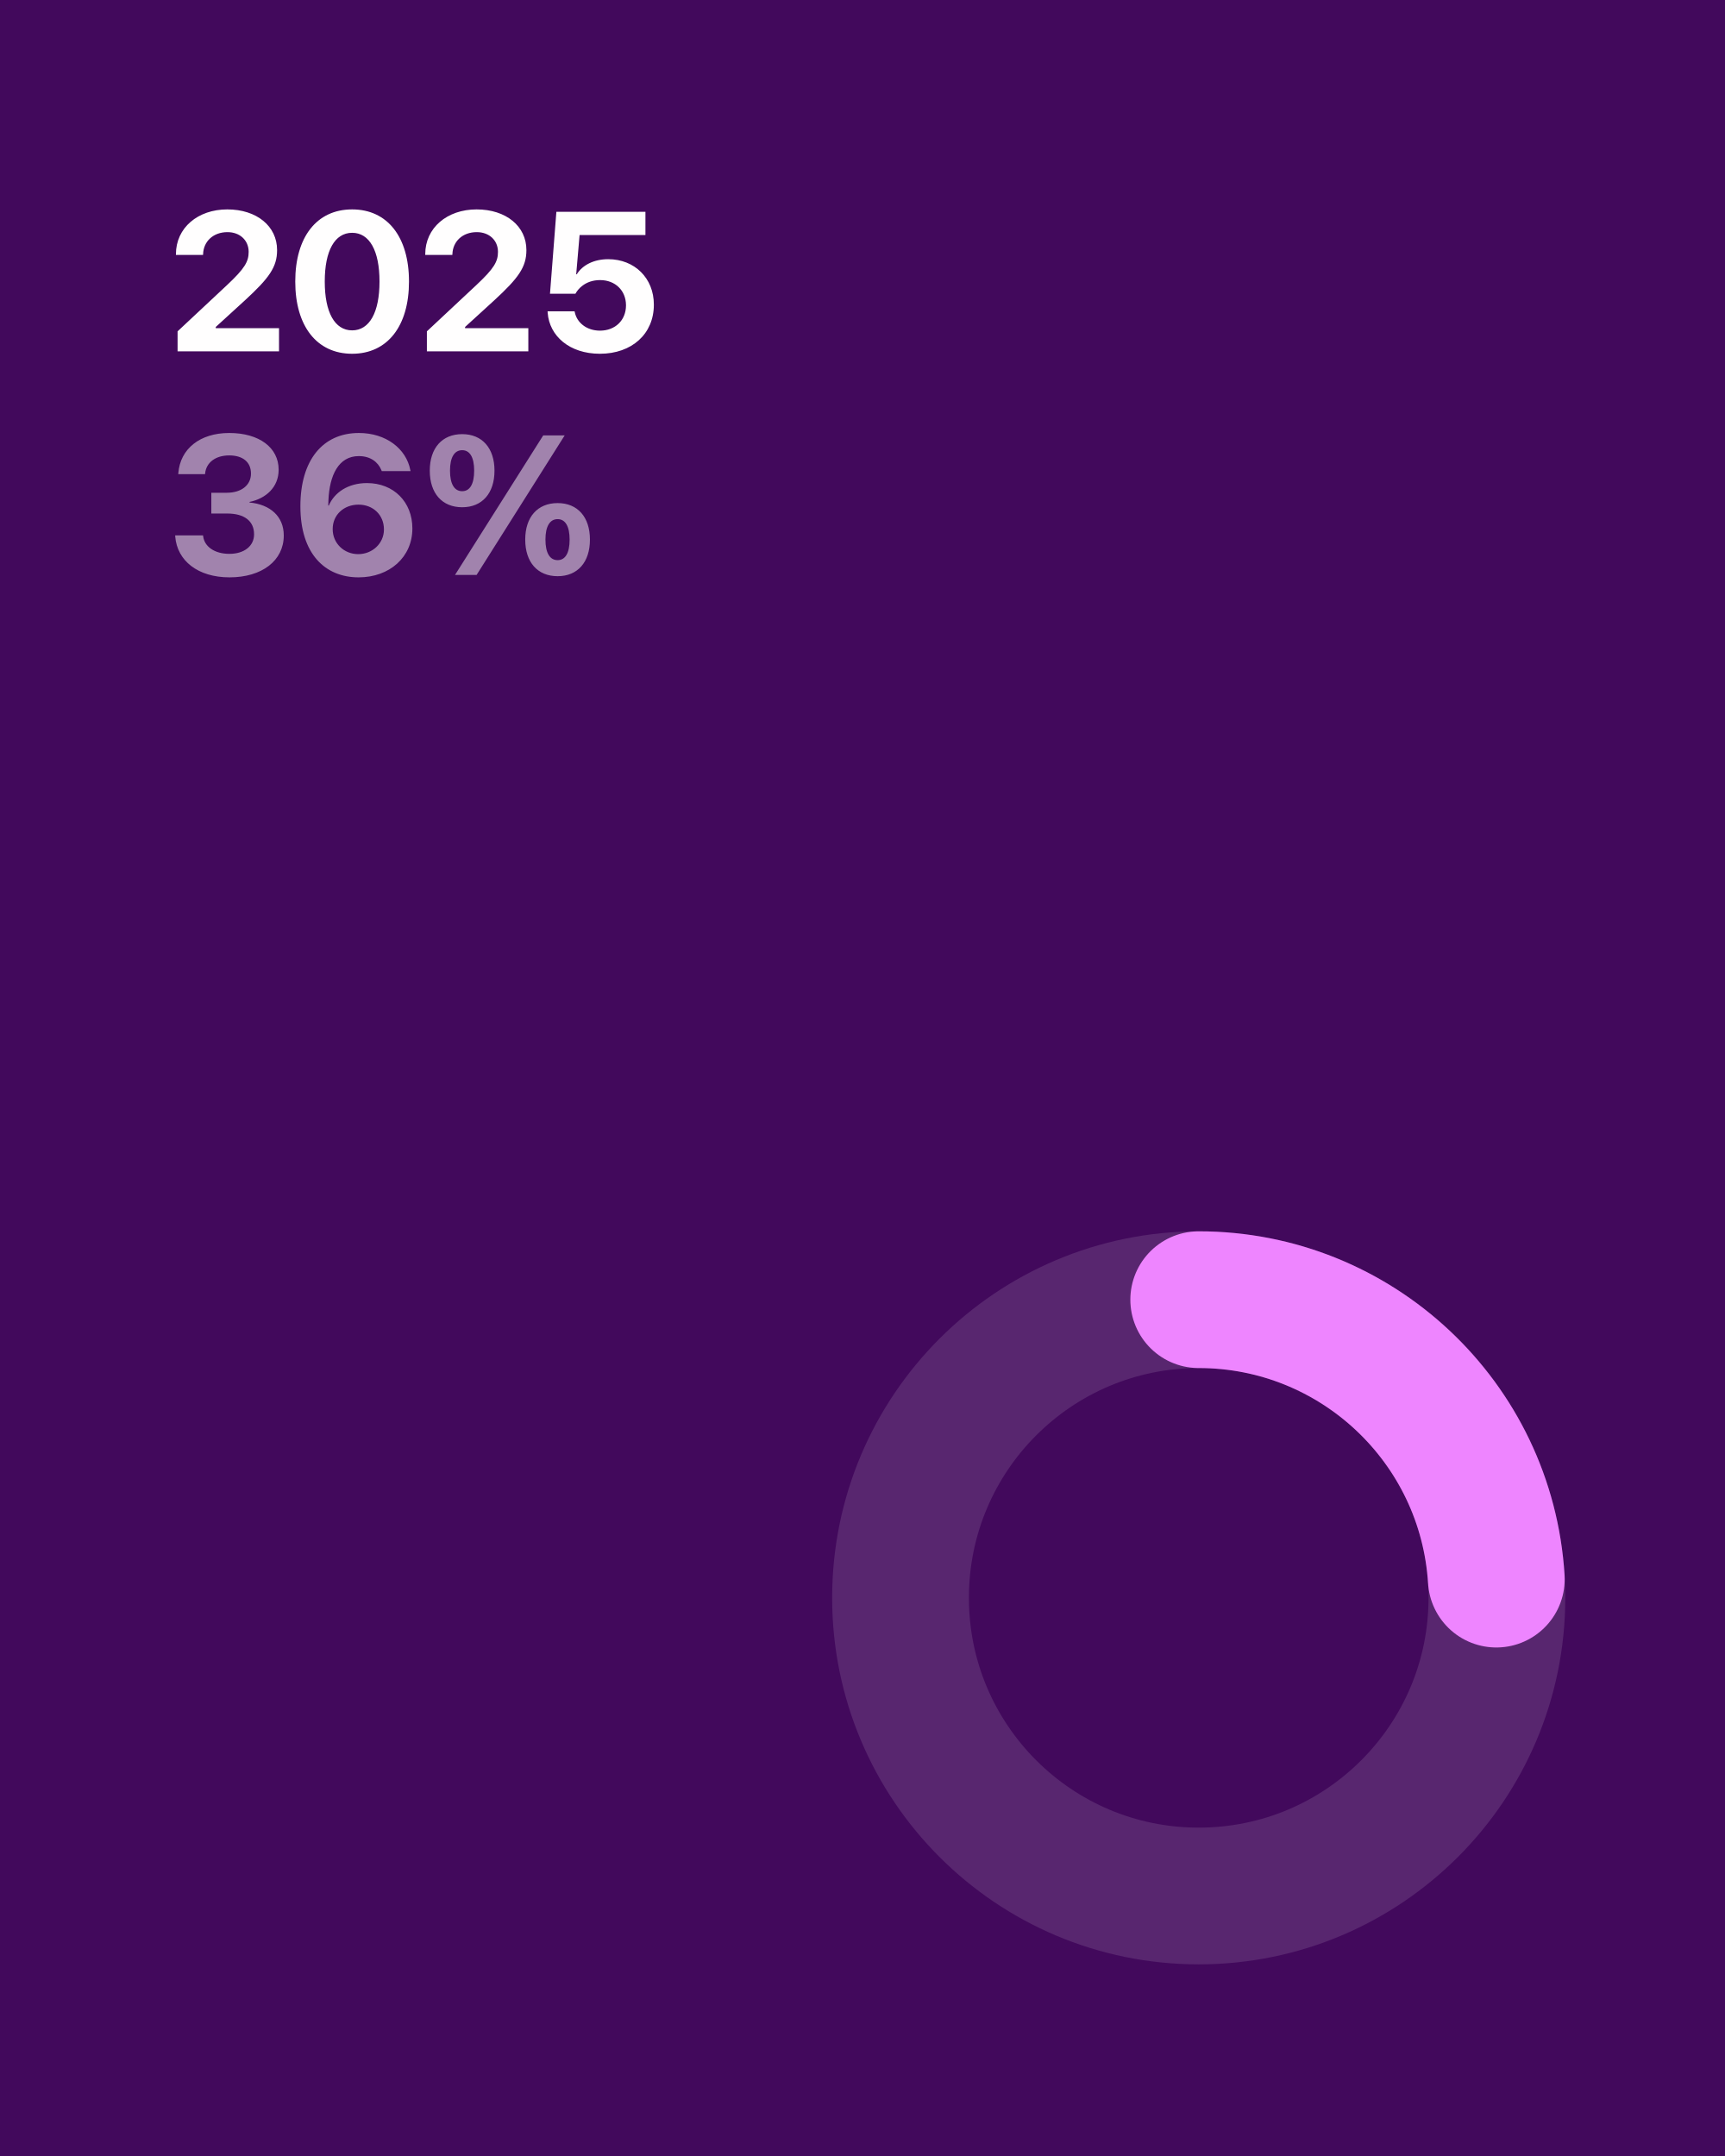
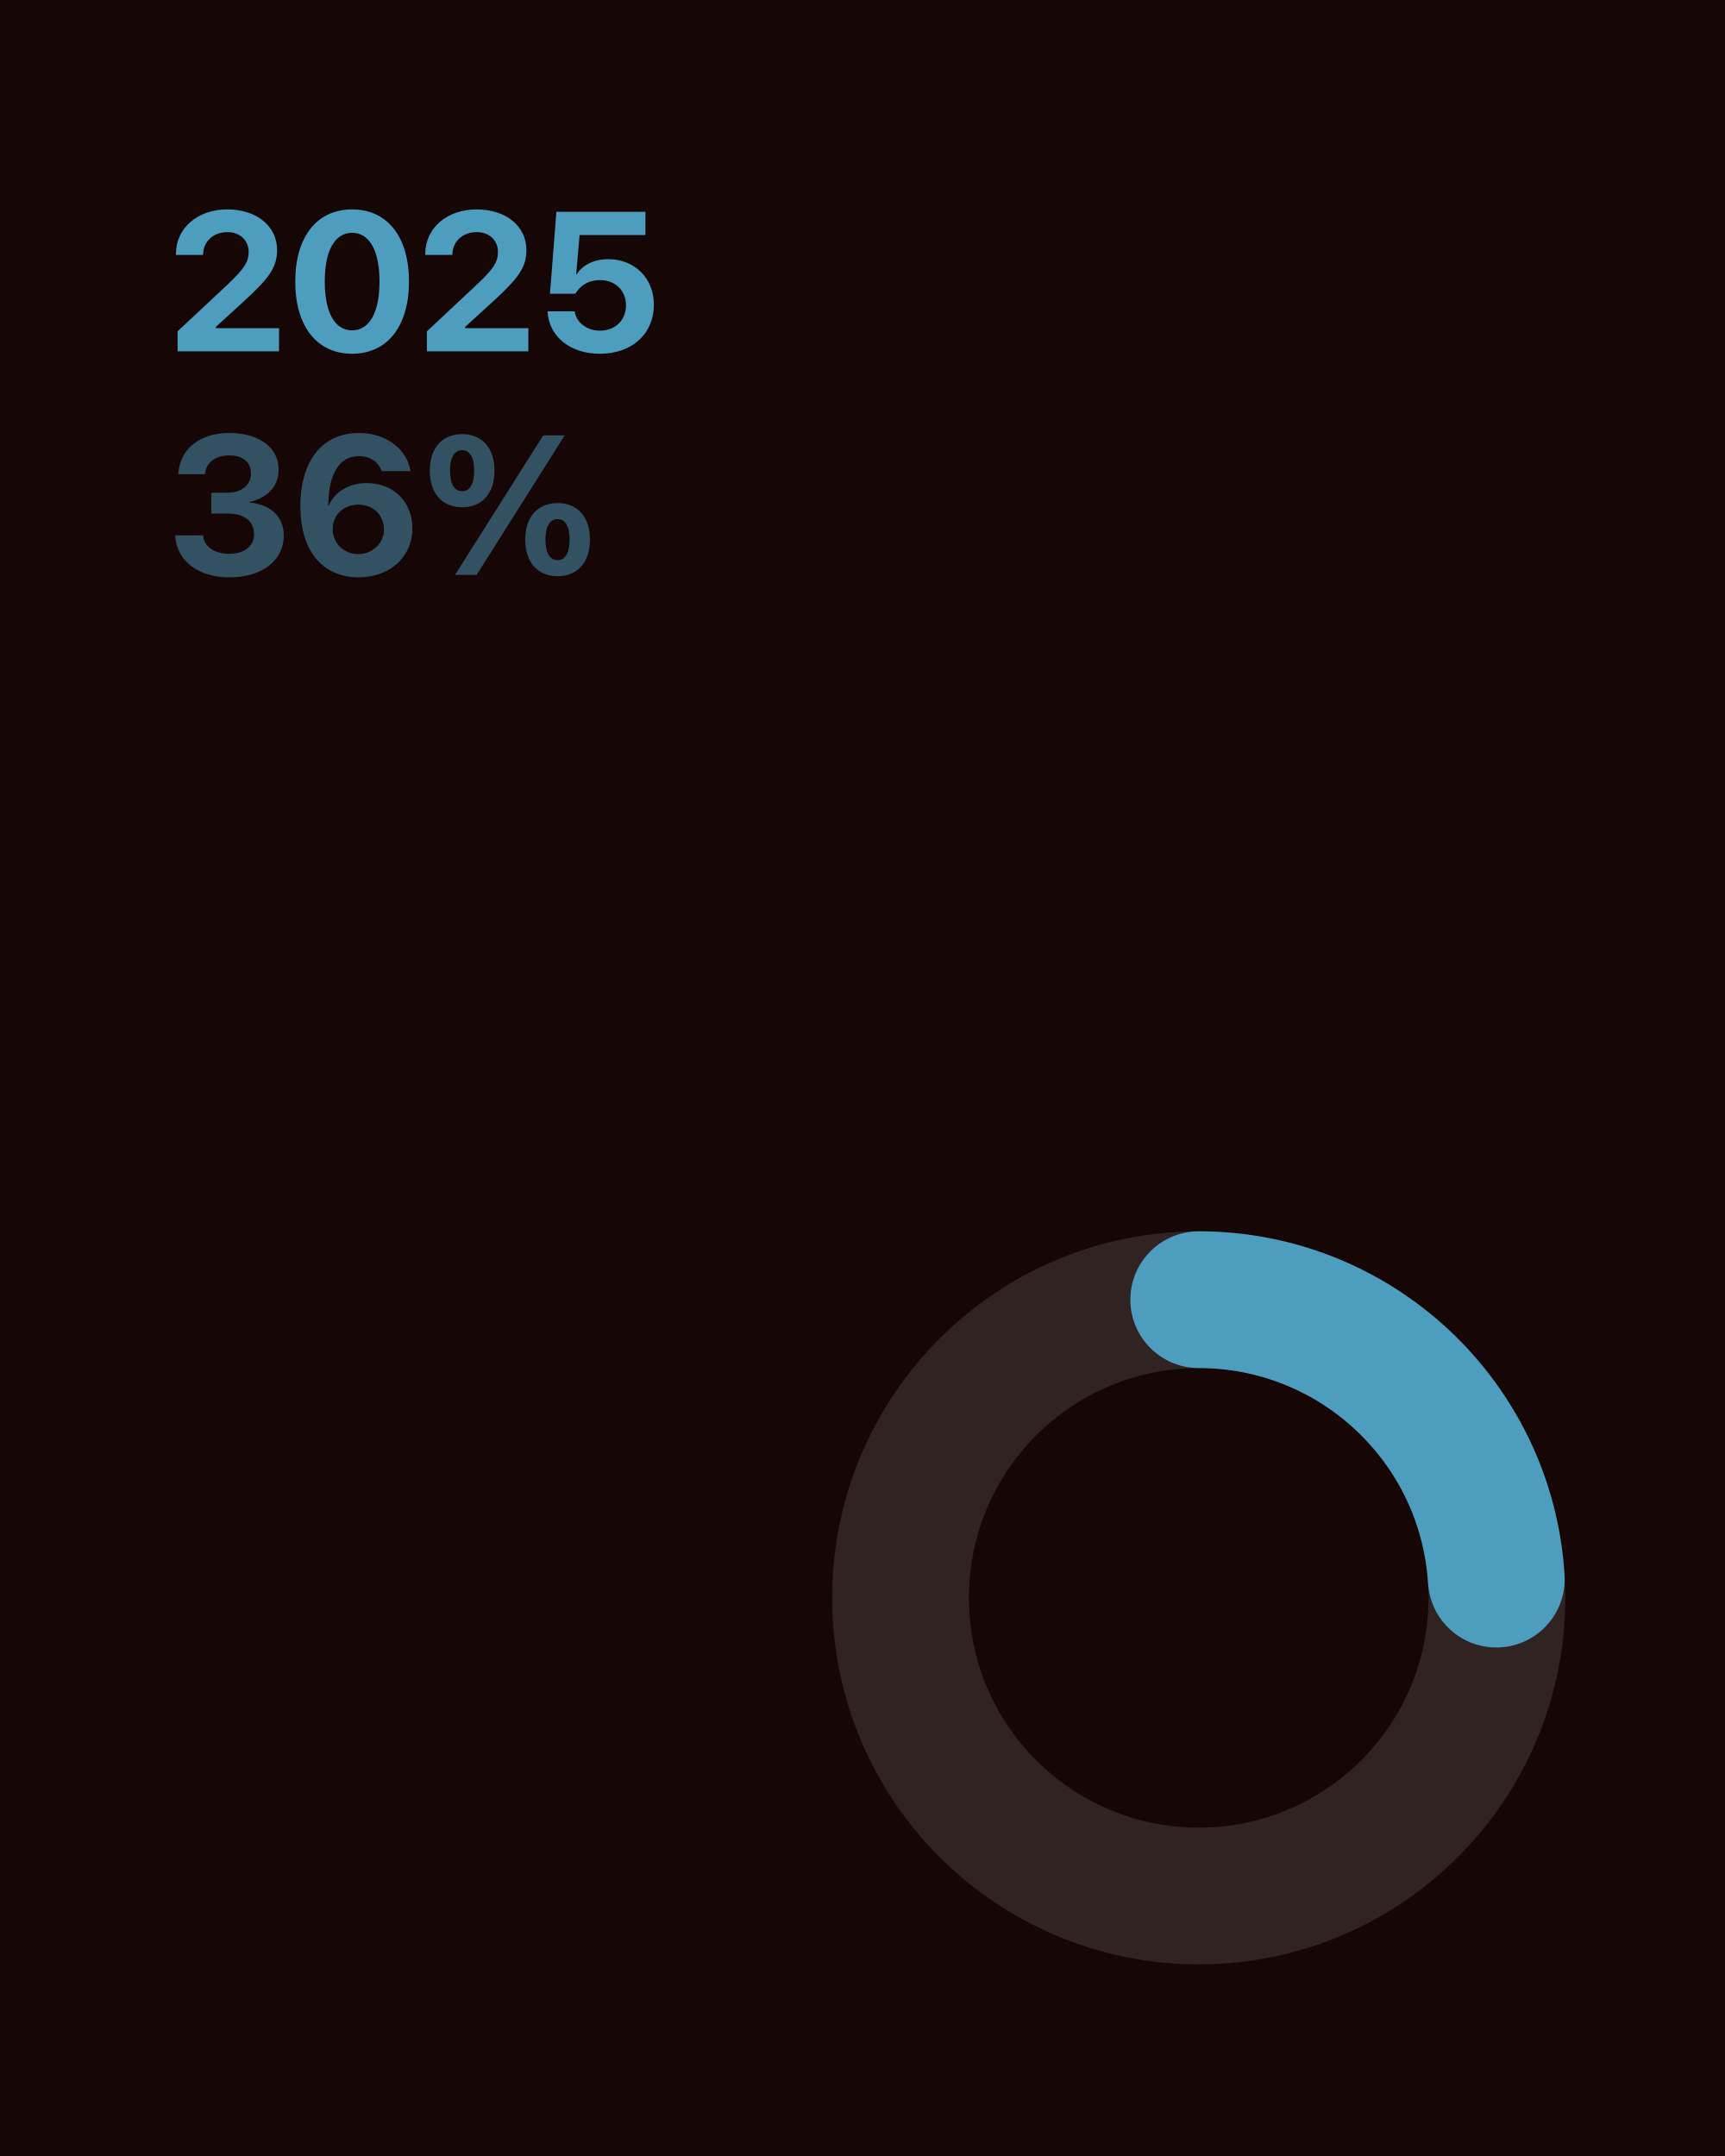
<svg xmlns="http://www.w3.org/2000/svg" viewBox="0 0 1080 1350" width="1080" height="1350">
-   <rect width="1080" height="1350" fill="#42095C" />
+   <rect width="1080" height="1350" fill="#170606" />
  <circle opacity="0.12" cx="750.5" cy="1000.5" r="186.692" fill="none" stroke="#FFFFFF" stroke-width="85.617" />
-   <path d="M750.5 813.808 A186.692 186.692 0 0 1 936.824 988.778" fill="none" stroke="#EE85FF" stroke-width="85.617" stroke-linecap="round" stroke-linejoin="round" />
-   <path d="M111.18 220L174.69 220L174.69 205.47L135.09 205.47L135.09 204.74L153.38 188.03C168.45 174.17 173.48 167.26 173.48 156.67L173.48 156.55C173.48 141.65 160.76 131.12 142.30 131.12C123.83 131.12 110.15 142.68 110.15 159.15L110.15 159.63L127.10 159.63L127.16 159.09C127.40 151.22 133.46 145.35 142.42 145.35C150.17 145.35 155.62 150.43 155.68 157.58L155.68 157.70C155.68 163.75 153.32 168.05 142.05 178.59L111.18 207.47ZM220.46 221.51C242.62 221.51 256.06 204.14 256.06 176.35L256.06 176.22C256.06 148.43 242.62 131.12 220.46 131.12C198.30 131.12 184.86 148.43 184.86 176.22L184.86 176.35C184.86 204.14 198.30 221.51 220.46 221.51ZM220.46 206.86C209.56 206.86 203.33 195.54 203.33 176.35L203.33 176.22C203.33 157.03 209.56 145.77 220.46 145.77C231.36 145.77 237.60 157.03 237.60 176.22L237.60 176.35C237.60 195.54 231.36 206.86 220.46 206.86ZM267.27 220L330.78 220L330.78 205.47L291.18 205.47L291.18 204.74L309.47 188.03C324.54 174.17 329.57 167.26 329.57 156.67L329.57 156.55C329.57 141.65 316.85 131.12 298.39 131.12C279.92 131.12 266.24 142.68 266.24 159.15L266.24 159.63L283.19 159.63L283.25 159.09C283.49 151.22 289.55 145.35 298.51 145.35C306.26 145.35 311.71 150.43 311.77 157.58L311.77 157.70C311.77 163.75 309.41 168.05 298.14 178.59L267.27 207.47ZM375.58 221.51C395.56 221.51 409.37 209.10 409.37 190.82L409.37 190.70C409.37 174.23 397.38 162.30 380.79 162.30C371.95 162.30 364.75 165.87 361.11 171.74L360.75 171.74L362.87 147.16L404.10 147.16L404.10 132.63L348.34 132.63L344.34 183.91L360.27 183.91C361.29 182.10 362.69 180.40 364.44 179.07C367.41 176.71 371.22 175.38 375.71 175.38C385.15 175.38 391.87 181.86 391.93 191.06L391.93 191.18C391.93 200.50 385.21 207.04 375.64 207.04C367.23 207.04 361.11 201.96 359.84 195.36L359.72 194.93L342.83 194.93L342.89 195.84C343.98 210.43 356.57 221.51 375.58 221.51Z" fill="#FFFEFE" />
-   <path d="M143.69 361.51C164.09 361.51 177.66 350.98 177.66 335.36L177.66 335.24C177.66 323.37 169.18 315.86 156.22 314.65L156.22 314.29C166.46 312.17 174.45 305.08 174.45 294.19L174.45 294.06C174.45 280.32 162.34 271.12 143.51 271.12C125.16 271.12 112.87 281.05 111.66 296.18L111.60 296.91L128.37 296.91L128.43 296.37C129.16 289.58 134.97 285.16 143.51 285.16C152.11 285.16 157.13 289.40 157.13 296.49L157.13 296.61C157.13 303.69 151.20 308.54 142.05 308.54L132.31 308.54L132.31 321.55L142.30 321.55C152.83 321.55 159.07 326.15 159.07 334.51L159.07 334.63C159.07 341.78 153.01 346.80 143.63 346.80C134.18 346.80 128.01 342.14 127.22 335.90L127.10 335.24L109.66 335.24L109.72 336.02C110.93 351.10 123.89 361.51 143.69 361.51ZM224.52 361.51C243.96 361.51 258.18 348.80 258.18 330.94L258.18 330.82C258.18 314.47 246.62 302.48 229.73 302.48C217.92 302.48 209.32 308.41 205.87 316.53L205.51 316.53C205.51 315.62 205.57 314.41 205.63 313.20C206.29 297.76 211.87 285.59 224.64 285.59C231.79 285.59 236.63 289.16 238.81 294.43L238.99 294.97L257.03 294.97L256.91 294.37C254.31 280.87 241.59 271.12 224.70 271.12C201.94 271.12 188.07 288.31 188.07 316.95L188.07 317.07C188.07 346.68 203.45 361.51 224.52 361.51ZM208.29 331.36L208.29 331.24C208.29 322.34 215.32 315.98 224.46 315.98C233.54 315.98 240.38 322.40 240.38 331.48L240.38 331.60C240.38 340.20 233.18 346.98 224.28 346.98C215.32 346.98 208.29 340.14 208.29 331.36ZM289.37 317.62C301.90 317.62 309.59 308.84 309.59 294.73L309.59 294.67C309.59 280.62 301.90 271.84 289.37 271.84C276.77 271.84 269.08 280.62 269.08 294.67L269.08 294.73C269.08 308.84 276.77 317.62 289.37 317.62ZM298.39 360L353.54 272.63L340.10 272.63L284.88 360ZM289.37 307.57C284.46 307.57 281.74 303.03 281.74 294.73L281.74 294.67C281.74 286.44 284.46 281.89 289.37 281.89C294.21 281.89 296.87 286.44 296.87 294.67L296.87 294.73C296.87 303.03 294.21 307.57 289.37 307.57ZM349.13 360.79C361.66 360.79 369.35 352.01 369.35 337.90L369.35 337.84C369.35 323.79 361.66 315.01 349.13 315.01C336.53 315.01 328.84 323.79 328.84 337.84L328.84 337.90C328.84 352.01 336.53 360.79 349.13 360.79ZM349.13 350.74C344.22 350.74 341.50 346.20 341.50 337.90L341.50 337.84C341.50 329.61 344.22 325.06 349.13 325.06C353.97 325.06 356.63 329.61 356.63 337.84L356.63 337.90C356.63 346.20 353.97 350.74 349.13 350.74Z" fill="#FFFEFE" opacity="0.5" />
+   <path d="M750.5 813.808 A186.692 186.692 0 0 1 936.824 988.778" fill="none" stroke="#4D9DBF" stroke-width="85.617" stroke-linecap="round" stroke-linejoin="round" />
+   <path d="M111.18 220L174.69 220L174.69 205.47L135.09 205.47L135.09 204.74L153.38 188.03C168.45 174.17 173.48 167.26 173.48 156.67L173.48 156.55C173.48 141.65 160.76 131.12 142.30 131.12C123.83 131.12 110.15 142.68 110.15 159.15L110.15 159.63L127.10 159.63L127.16 159.09C127.40 151.22 133.46 145.35 142.42 145.35C150.17 145.35 155.62 150.43 155.68 157.58L155.68 157.70C155.68 163.75 153.32 168.05 142.05 178.59L111.18 207.47ZM220.46 221.51C242.62 221.51 256.06 204.14 256.06 176.35L256.06 176.22C256.06 148.43 242.62 131.12 220.46 131.12C198.30 131.12 184.86 148.43 184.86 176.22L184.86 176.35C184.86 204.14 198.30 221.51 220.46 221.51ZM220.46 206.86C209.56 206.86 203.33 195.54 203.33 176.35L203.33 176.22C203.33 157.03 209.56 145.77 220.46 145.77C231.36 145.77 237.60 157.03 237.60 176.22L237.60 176.35C237.60 195.54 231.36 206.86 220.46 206.86ZM267.27 220L330.78 220L330.78 205.47L291.18 205.47L291.18 204.74L309.47 188.03C324.54 174.17 329.57 167.26 329.57 156.67L329.57 156.55C329.57 141.65 316.85 131.12 298.39 131.12C279.92 131.12 266.24 142.68 266.24 159.15L266.24 159.63L283.19 159.63L283.25 159.09C283.49 151.22 289.55 145.35 298.51 145.35C306.26 145.35 311.71 150.43 311.77 157.58L311.77 157.70C311.77 163.75 309.41 168.05 298.14 178.59L267.27 207.47ZM375.58 221.51C395.56 221.51 409.37 209.10 409.37 190.82L409.37 190.70C409.37 174.23 397.38 162.30 380.79 162.30C371.95 162.30 364.75 165.87 361.11 171.74L360.75 171.74L362.87 147.16L404.10 147.16L404.10 132.63L348.34 132.63L344.34 183.91L360.27 183.91C361.29 182.10 362.69 180.40 364.44 179.07C367.41 176.71 371.22 175.38 375.71 175.38C385.15 175.38 391.87 181.86 391.93 191.06L391.93 191.18C391.93 200.50 385.21 207.04 375.64 207.04C367.23 207.04 361.11 201.96 359.84 195.36L359.72 194.93L342.83 194.93L342.89 195.84C343.98 210.43 356.57 221.51 375.58 221.51Z" fill="#4D9DBF" />
+   <path d="M143.69 361.51C164.09 361.51 177.66 350.98 177.66 335.36L177.66 335.24C177.66 323.37 169.18 315.86 156.22 314.65L156.22 314.29C166.46 312.17 174.45 305.08 174.45 294.19L174.45 294.06C174.45 280.32 162.34 271.12 143.51 271.12C125.16 271.12 112.87 281.05 111.66 296.18L111.60 296.91L128.37 296.91L128.43 296.37C129.16 289.58 134.97 285.16 143.51 285.16C152.11 285.16 157.13 289.40 157.13 296.49L157.13 296.61C157.13 303.69 151.20 308.54 142.05 308.54L132.31 308.54L132.31 321.55L142.30 321.55C152.83 321.55 159.07 326.15 159.07 334.51L159.07 334.63C159.07 341.78 153.01 346.80 143.63 346.80C134.18 346.80 128.01 342.14 127.22 335.90L127.10 335.24L109.66 335.24L109.72 336.02C110.93 351.10 123.89 361.51 143.69 361.51ZM224.52 361.51C243.96 361.51 258.18 348.80 258.18 330.94L258.18 330.82C258.18 314.47 246.62 302.48 229.73 302.48C217.92 302.48 209.32 308.41 205.87 316.53L205.51 316.53C205.51 315.62 205.57 314.41 205.63 313.20C206.29 297.76 211.87 285.59 224.64 285.59C231.79 285.59 236.63 289.16 238.81 294.43L238.99 294.97L257.03 294.97L256.91 294.37C254.31 280.87 241.59 271.12 224.70 271.12C201.94 271.12 188.07 288.31 188.07 316.95L188.07 317.07C188.07 346.68 203.45 361.51 224.52 361.51ZM208.29 331.36L208.29 331.24C208.29 322.34 215.32 315.98 224.46 315.98C233.54 315.98 240.38 322.40 240.38 331.48L240.38 331.60C240.38 340.20 233.18 346.98 224.28 346.98C215.32 346.98 208.29 340.14 208.29 331.36ZM289.37 317.62C301.90 317.62 309.59 308.84 309.59 294.73L309.59 294.67C309.59 280.62 301.90 271.84 289.37 271.84C276.77 271.84 269.08 280.62 269.08 294.67L269.08 294.73C269.08 308.84 276.77 317.62 289.37 317.62ZM298.39 360L353.54 272.63L340.10 272.63L284.88 360ZM289.37 307.57C284.46 307.57 281.74 303.03 281.74 294.73L281.74 294.67C281.74 286.44 284.46 281.89 289.37 281.89C294.21 281.89 296.87 286.44 296.87 294.67L296.87 294.73C296.87 303.03 294.21 307.57 289.37 307.57ZM349.13 360.79C361.66 360.79 369.35 352.01 369.35 337.90L369.35 337.84C369.35 323.79 361.66 315.01 349.13 315.01C336.53 315.01 328.84 323.79 328.84 337.84L328.84 337.90C328.84 352.01 336.53 360.79 349.13 360.79ZM349.13 350.74C344.22 350.74 341.50 346.20 341.50 337.90L341.50 337.84C341.50 329.61 344.22 325.06 349.13 325.06C353.97 325.06 356.63 329.61 356.63 337.84L356.63 337.90C356.63 346.20 353.97 350.74 349.13 350.74Z" fill="#4D9DBF" opacity="0.5" />
</svg>
